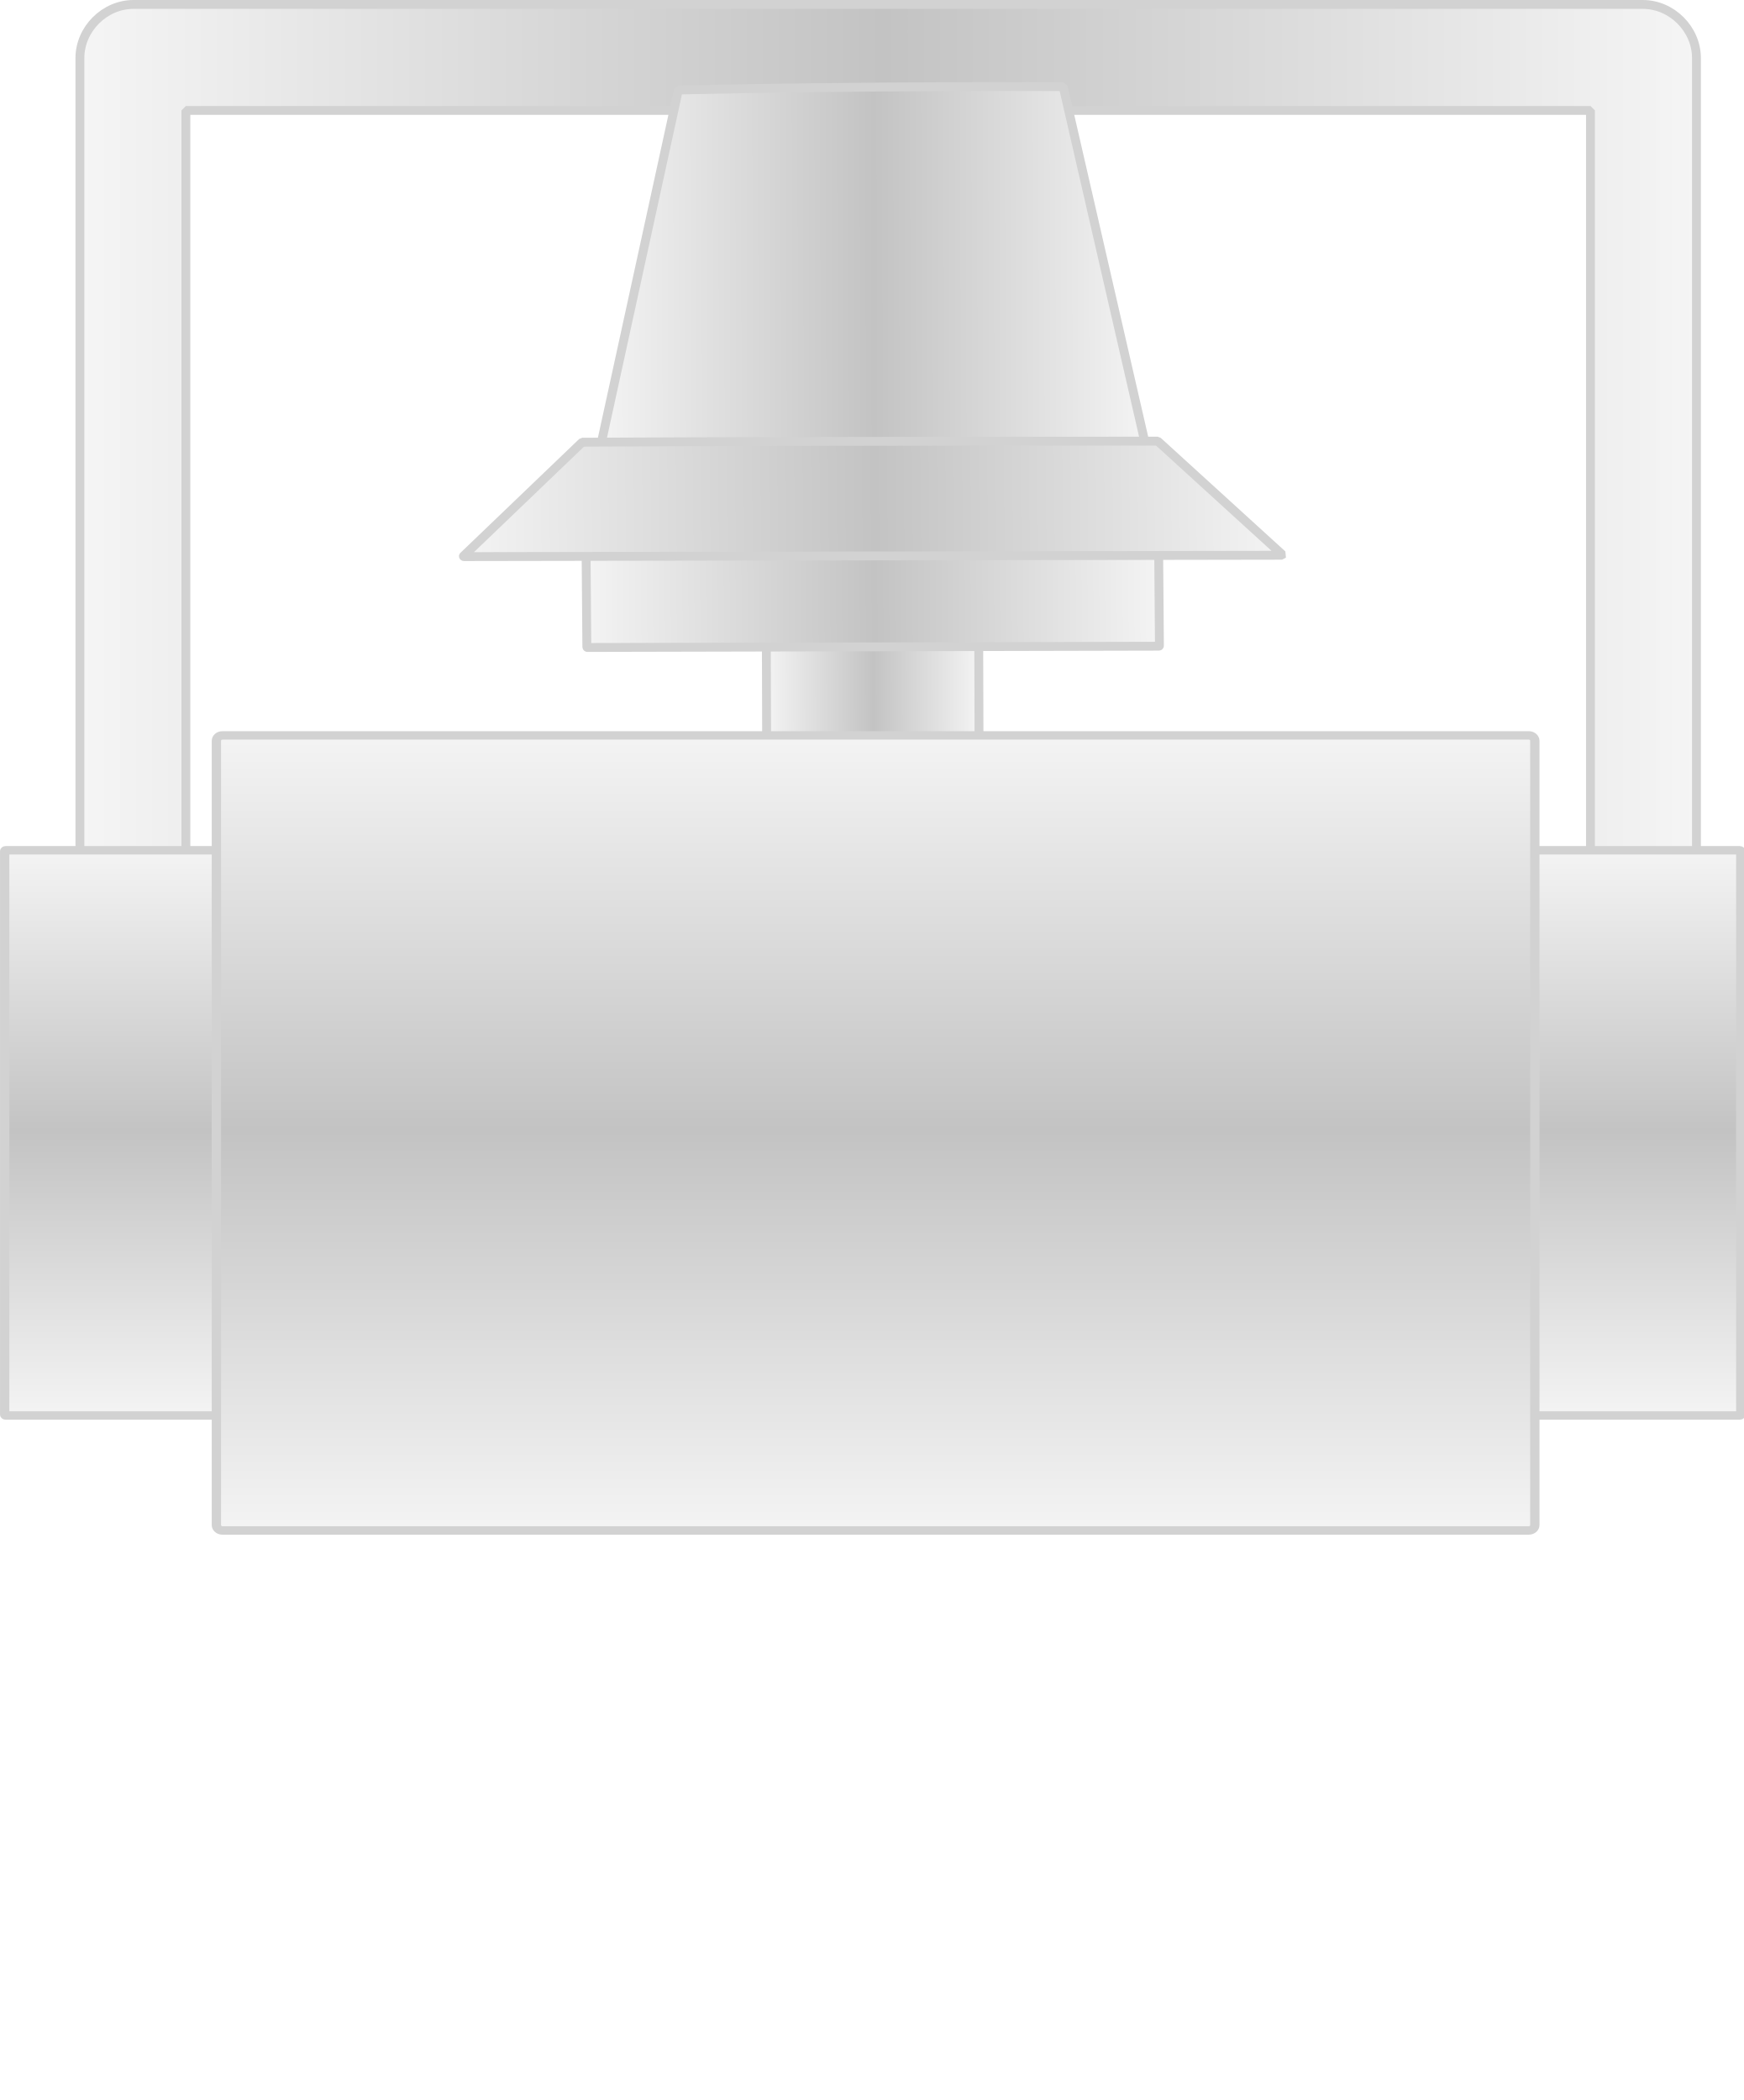
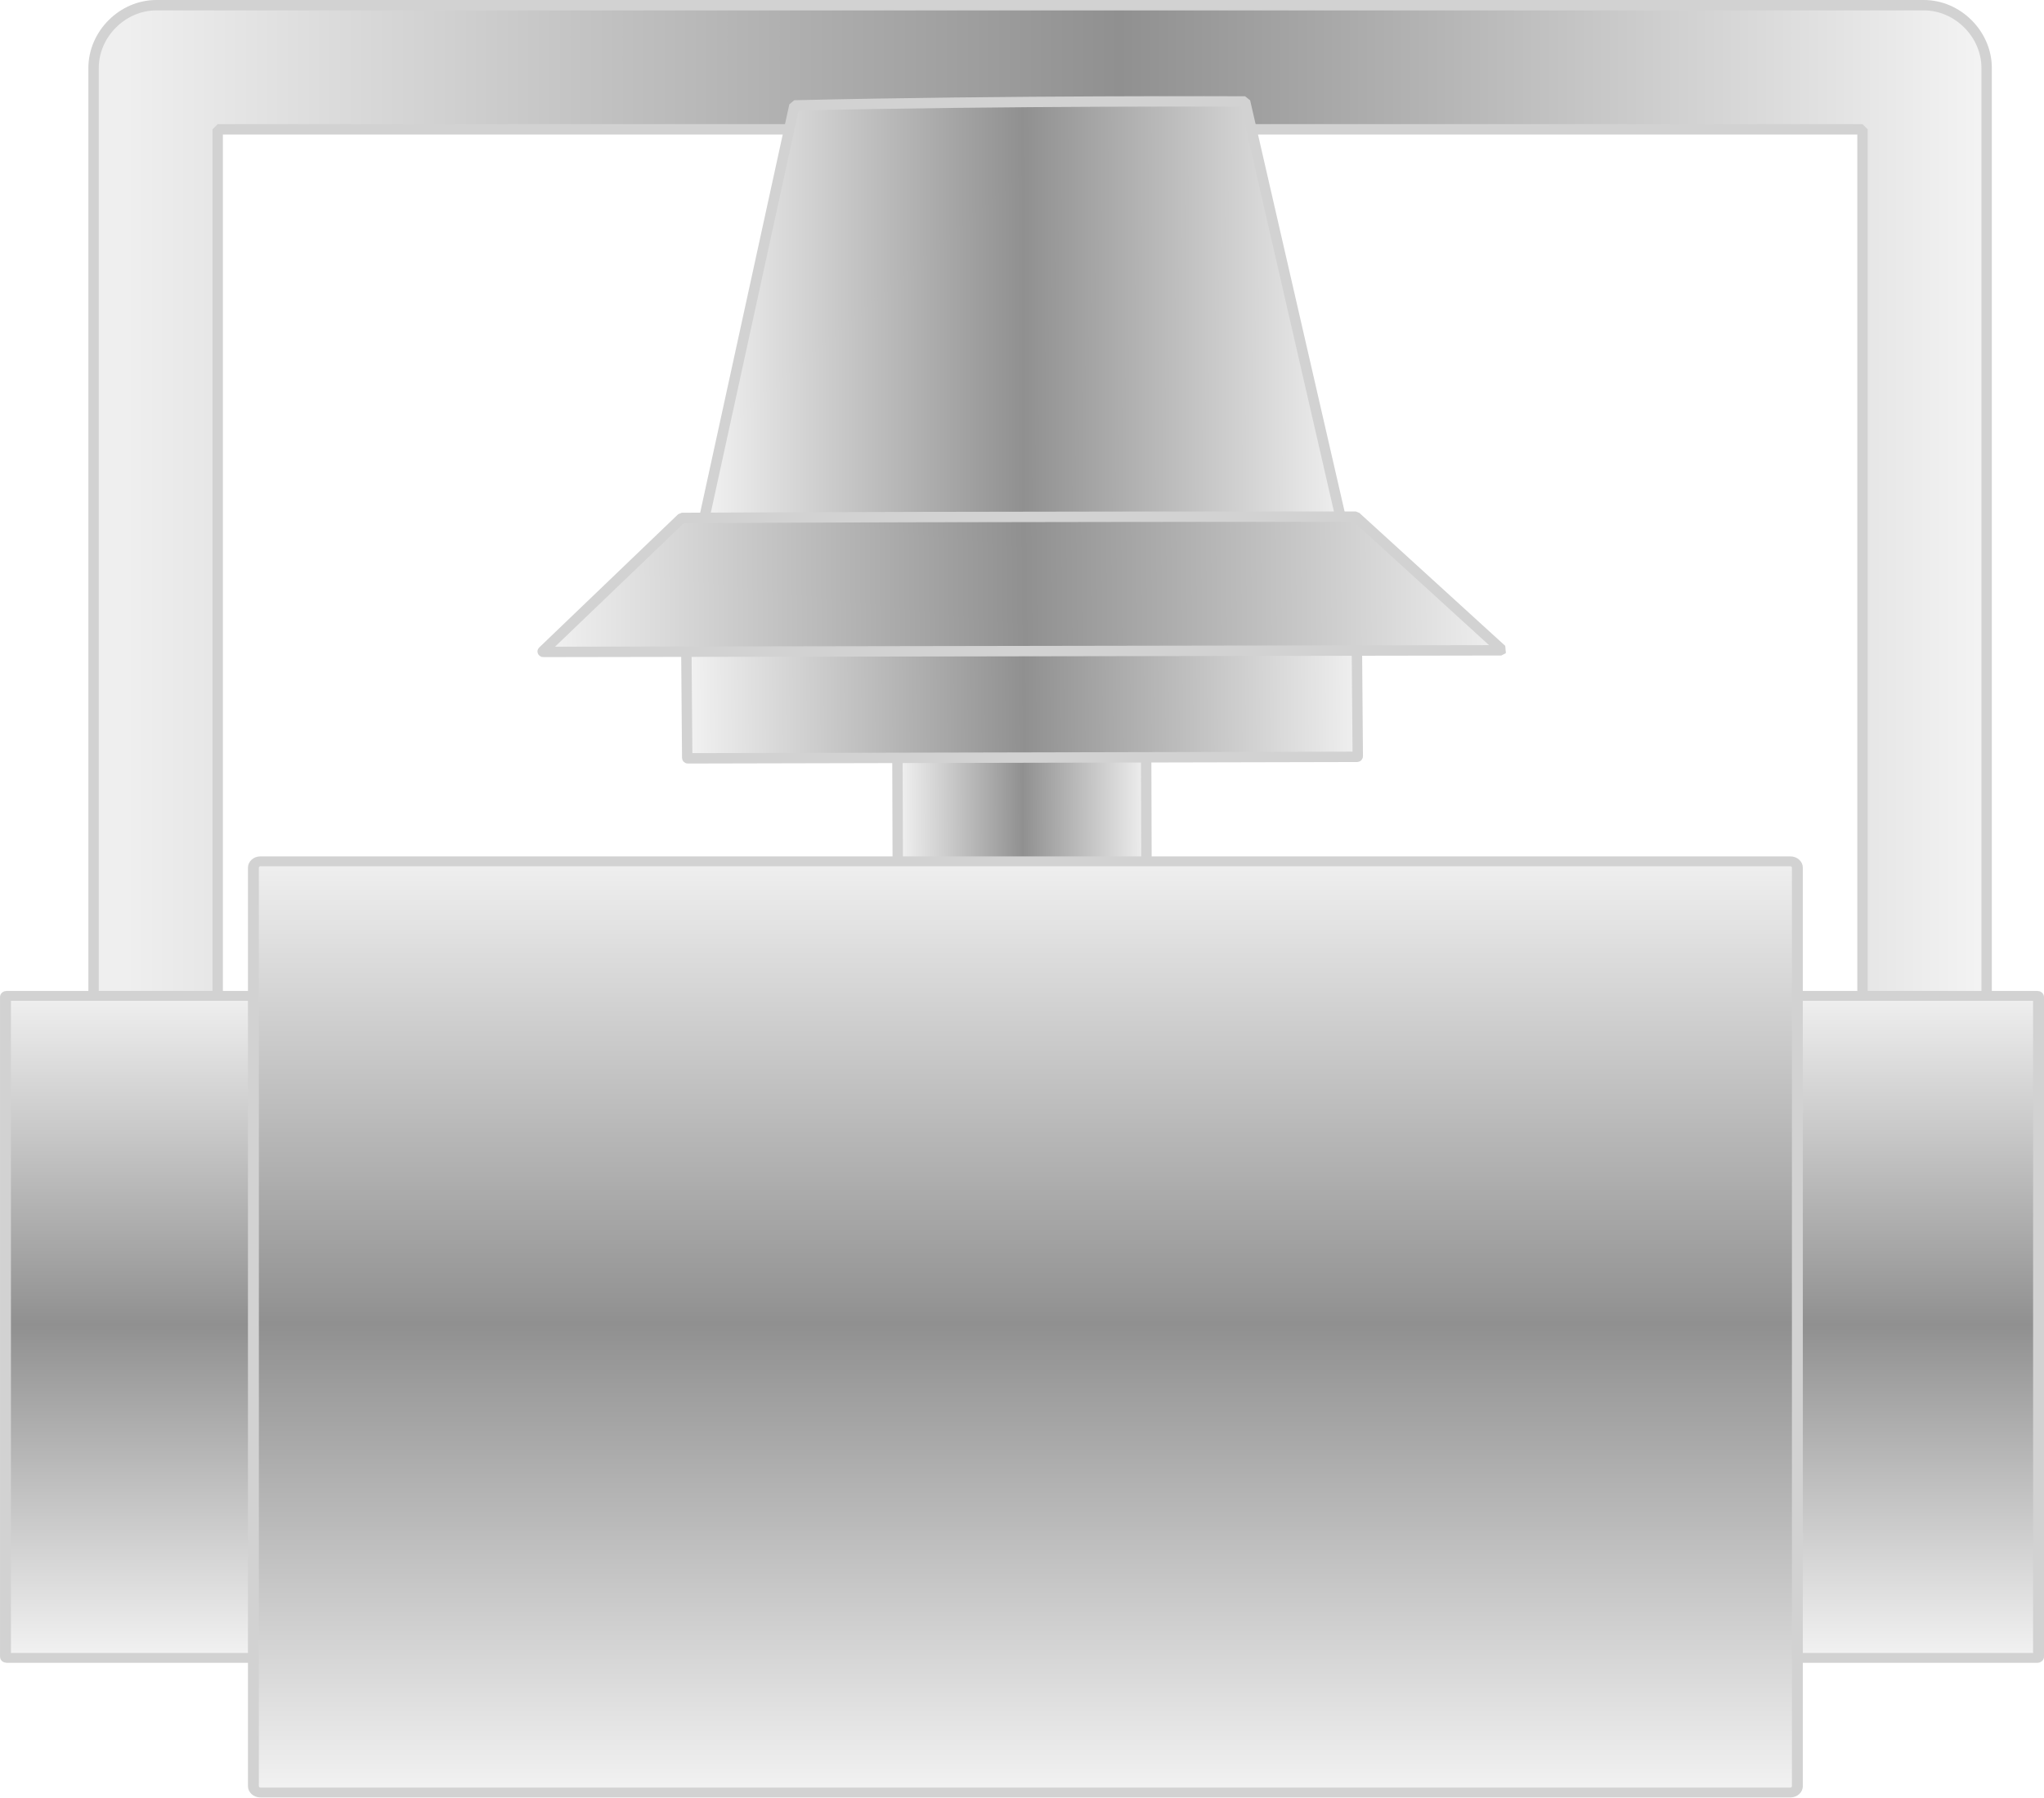
- <svg xmlns="http://www.w3.org/2000/svg" xmlns:xlink="http://www.w3.org/1999/xlink" fill="#b9b9b9" viewBox="0 0 39.297 47.337" version="1.1" id="svg5">
+ <svg xmlns="http://www.w3.org/2000/svg" xmlns:xlink="http://www.w3.org/1999/xlink" id="svg5" version="1.1" viewBox="0 0 39.341 34.593" height="34.593" width="39.341" fill="#b9b9b9">
  <defs id="defs6">
+     <linearGradient id="linearGradient12709">
+       <stop style="stop-color:#f2f2f2;stop-opacity:1;" offset="0" id="stop12703" />
+       <stop style="stop-color:#909090;stop-opacity:1;" offset="0.497" id="stop12705" />
+       <stop style="stop-color:#f5f5f5;stop-opacity:1;" offset="1" id="stop12707" />
+     </linearGradient>
+     <linearGradient id="linearGradient12701">
+       <stop style="stop-color:#f2f2f2;stop-opacity:1;" offset="0" id="stop12695" />
+       <stop style="stop-color:#909090;stop-opacity:1;" offset="0.497" id="stop12697" />
+       <stop style="stop-color:#f5f5f5;stop-opacity:1;" offset="1" id="stop12699" />
+     </linearGradient>
+     <linearGradient id="linearGradient12693">
+       <stop style="stop-color:#f2f2f2;stop-opacity:1;" offset="0" id="stop12687" />
+       <stop style="stop-color:#909090;stop-opacity:1;" offset="0.497" id="stop12689" />
+       <stop style="stop-color:#f5f5f5;stop-opacity:1;" offset="1" id="stop12691" />
+     </linearGradient>
+     <linearGradient id="linearGradient12685">
+       <stop style="stop-color:#f2f2f2;stop-opacity:1;" offset="0" id="stop12679" />
+       <stop style="stop-color:#909090;stop-opacity:1;" offset="0.497" id="stop12681" />
+       <stop style="stop-color:#f5f5f5;stop-opacity:1;" offset="1" id="stop12683" />
+     </linearGradient>
+     <linearGradient id="linearGradient12677">
+       <stop style="stop-color:#f2f2f2;stop-opacity:1;" offset="0" id="stop12671" />
+       <stop style="stop-color:#909090;stop-opacity:1;" offset="0.497" id="stop12673" />
+       <stop style="stop-color:#f5f5f5;stop-opacity:1;" offset="1" id="stop12675" />
+     </linearGradient>
+     <linearGradient id="linearGradient12669">
+       <stop style="stop-color:#f2f2f2;stop-opacity:1;" offset="0" id="stop12663" />
+       <stop style="stop-color:#909090;stop-opacity:1;" offset="0.497" id="stop12665" />
+       <stop style="stop-color:#f5f5f5;stop-opacity:1;" offset="1" id="stop12667" />
+     </linearGradient>
+     <linearGradient id="linearGradient7886">
+       <stop style="stop-color:#efefef;stop-opacity:1;" offset="0.017" id="stop7890" />
+       <stop style="stop-color:#909090;stop-opacity:1;" offset="0.542" id="stop7882" />
+       <stop style="stop-color:#f4f4f4;stop-opacity:1;" offset="1" id="stop7884" />
+     </linearGradient>
    <linearGradient id="linearGradient2407">
-       <stop style="stop-color:#f5f5f5;stop-opacity:1;" offset="0" id="stop2411" />
-       <stop style="stop-color:#c3c3c3;stop-opacity:1;" offset="0.497" id="stop2403" />
+       <stop style="stop-color:#f2f2f2;stop-opacity:1;" offset="0" id="stop2411" />
+       <stop style="stop-color:#909090;stop-opacity:1;" offset="0.497" id="stop2403" />
      <stop style="stop-color:#f5f5f5;stop-opacity:1;" offset="1" id="stop2405" />
    </linearGradient>
-     <linearGradient xlink:href="#linearGradient2407" id="linearGradient2409" x1="33.291" y1="49.463" x2="73.072" y2="49.463" gradientUnits="userSpaceOnUse" gradientTransform="matrix(0.5105361,0,0,1.332107,31.92854,-117.9787)" />
-     <linearGradient xlink:href="#linearGradient2407" id="linearGradient5366" gradientUnits="userSpaceOnUse" gradientTransform="matrix(0.3629864,0,0,0.2195046,39.77542,-45.76692)" x1="33.291" y1="49.463" x2="73.072" y2="49.463" />
-     <linearGradient xlink:href="#linearGradient2407" id="linearGradient6131" gradientUnits="userSpaceOnUse" gradientTransform="matrix(0.3629864,0,0,0.2195046,39.77541,-79.99505)" x1="33.291" y1="49.463" x2="73.072" y2="49.463" />
-     <linearGradient xlink:href="#linearGradient2407" id="linearGradient6170" gradientUnits="userSpaceOnUse" gradientTransform="matrix(-0.1234401,7.4492397e-4,-3.1292788e-4,-0.1074559,26.25054,20.9875)" x1="33.291" y1="49.463" x2="73.072" y2="49.463" />
-     <linearGradient xlink:href="#linearGradient2407" id="linearGradient6209" gradientUnits="userSpaceOnUse" gradientTransform="matrix(-0.3327845,7.3824425e-4,-8.4362778e-4,-0.1064925,37.41,18.62135)" x1="33.291" y1="49.463" x2="73.072" y2="49.463" />
-     <linearGradient xlink:href="#linearGradient2407" id="linearGradient6305" gradientUnits="userSpaceOnUse" gradientTransform="matrix(-0.4759523,7.9935167e-4,-0.00120656,-0.1153077,45.03208,16.90698)" x1="33.291" y1="49.463" x2="73.072" y2="49.463" />
+     <linearGradient xlink:href="#linearGradient12669" id="linearGradient2409" x1="33.291" y1="49.463" x2="73.072" y2="49.463" gradientUnits="userSpaceOnUse" gradientTransform="matrix(0.5105361,0,0,1.332107,31.92854,-117.9787)" />
+     <linearGradient xlink:href="#linearGradient12685" id="linearGradient5366" gradientUnits="userSpaceOnUse" gradientTransform="matrix(0.3629864,0,0,0.2195046,39.77542,-45.76692)" x1="33.291" y1="49.463" x2="73.072" y2="49.463" />
+     <linearGradient xlink:href="#linearGradient12677" id="linearGradient6131" gradientUnits="userSpaceOnUse" gradientTransform="matrix(0.3629864,0,0,0.2195046,39.77541,-79.99505)" x1="33.291" y1="49.463" x2="73.072" y2="49.463" />
+     <linearGradient xlink:href="#linearGradient12693" id="linearGradient6170" gradientUnits="userSpaceOnUse" gradientTransform="matrix(-0.1234401,7.4492397e-4,-3.1292788e-4,-0.1074559,26.25054,20.9875)" x1="33.291" y1="49.463" x2="73.072" y2="49.463" />
+     <linearGradient xlink:href="#linearGradient12701" id="linearGradient6209" gradientUnits="userSpaceOnUse" gradientTransform="matrix(-0.3327845,7.3824425e-4,-8.4362778e-4,-0.1064925,37.41,18.62135)" x1="33.291" y1="49.463" x2="73.072" y2="49.463" />
+     <linearGradient xlink:href="#linearGradient12709" id="linearGradient6305" gradientUnits="userSpaceOnUse" gradientTransform="matrix(-0.4759523,7.9935167e-4,-0.00120656,-0.1153077,45.03208,16.90698)" x1="33.291" y1="49.463" x2="73.072" y2="49.463" />
    <linearGradient xlink:href="#linearGradient2407" id="linearGradient6345" gradientUnits="userSpaceOnUse" gradientTransform="matrix(-0.318253,0.00255253,-8.0678646e-4,-0.3682056,36.62738,24.18461)" x1="33.291" y1="49.463" x2="73.072" y2="49.463" />
-     <linearGradient xlink:href="#linearGradient2407" id="linearGradient7888" x1="34.155" y1="43.783" x2="70.589" y2="43.783" gradientUnits="userSpaceOnUse" gradientTransform="translate(-32.35327,-32.59531)" />
+     <linearGradient xlink:href="#linearGradient7886" id="linearGradient7888" x1="34.155" y1="43.783" x2="70.589" y2="43.783" gradientUnits="userSpaceOnUse" gradientTransform="translate(-32.35327,-32.59531)" />
  </defs>
  <path style="color:#000000;fill:url(#linearGradient7888);stroke:#d2d2d2;stroke-width:0.2;stroke-linecap:round;stroke-miterlimit:1;stroke-dasharray:none;stroke-opacity:1" d="m 3.01,0.1 c -0.653,1e-6 -1.209,0.556 -1.209,1.209 v 19.758 c 0,0.653 0.556,1.209 1.209,1.209 H 37.028 c 0.653,0 1.209,-0.556 1.209,-1.209 V 1.309 c 0,-0.653 -0.556,-1.209 -1.209,-1.209 z m 1.18,2.389 H 35.848 V 19.887 H 4.19 Z" id="rect6353" />
  <path id="rect2378-1-6" style="fill:url(#linearGradient6170);stroke:#d2d2d2;stroke-width:0.2;stroke-linecap:round;stroke-miterlimit:1;stroke-dasharray:none" d="m 22.056,16.896 -4.765,0.029 c -0.006,3.6e-5 -0.011,-0.005 -0.011,-0.011 l -0.007,-2.375 c -1.8e-5,-0.006 0.005,-0.011 0.011,-0.011 l 4.765,-0.029 c 0.006,-3.7e-5 0.011,0.005 0.011,0.011 l 0.007,2.375 c 1.8e-5,0.006 -0.005,0.011 -0.011,0.011 z" />
  <path id="rect2378-1-6-8" style="fill:url(#linearGradient6209);stroke:#d2d2d2;stroke-width:0.2;stroke-linecap:round;stroke-miterlimit:1;stroke-dasharray:none" d="m 26.122,14.566 -12.884,0.029 c -0.006,1.3e-5 -0.011,-0.005 -0.011,-0.011 l -0.019,-2.354 c -4.8e-5,-0.006 0.005,-0.011 0.011,-0.011 l 12.884,-0.029 c 0.006,-1.3e-5 0.011,0.005 0.011,0.011 l 0.019,2.354 c 4.8e-5,0.006 -0.005,0.011 -0.011,0.011 z" />
  <path id="rect2378-1-6-8-0-5" style="fill:url(#linearGradient6345);stroke:#d2d2d2;stroke-width:0.2;stroke-linecap:round;stroke-miterlimit:1;stroke-dasharray:none" d="m 25.836,10.165 -12.33,0.099 c -0.004,2.8e-5 -0.009,-0.025 -0.006,-0.037 l 1.79,-8.198 c 4.112,-0.097 8.674,-0.076 8.674,-0.076 l 1.878,8.175 -0.006,0.038 z" />
  <path id="rect2378-1-6-8-0" style="fill:url(#linearGradient6305);stroke:#d2d2d2;stroke-width:0.2;stroke-linecap:round;stroke-miterlimit:1;stroke-dasharray:none" d="m 28.894,12.516 -18.439,0.031 c -0.005,9e-6 -0.014,-0.008 -0.009,-0.012 l 2.677,-2.567 c 6.149,-0.03 12.972,-0.024 12.972,-0.024 l 2.809,2.56 -0.009,0.012 z" />
  <g id="g6267" transform="matrix(1.000167,0,0,0.9051487,-32.36193,-27.9383)">
    <path id="rect2378-1" style="fill:url(#linearGradient5366);stroke:#d2d2d2;stroke-width:0.21;stroke-linecap:round;stroke-miterlimit:1;stroke-dasharray:none" transform="rotate(90)" d="m 52.063,-37.357 h 14.032 c 0.012,0 0.022,0.01 0.022,0.022 v 4.851 c 0,0.012 -0.01,0.022 -0.022,0.022 H 52.063 c -0.012,0 -0.022,-0.01 -0.022,-0.022 v -4.851 c 0,-0.012 0.01,-0.022 0.022,-0.022 z" />
    <path id="rect2378-1-9" style="fill:url(#linearGradient6131);stroke:#d2d2d2;stroke-width:0.21;stroke-linecap:round;stroke-miterlimit:1;stroke-dasharray:none" transform="rotate(90)" d="m 52.063,-71.586 h 14.032 c 0.012,0 0.022,0.01 0.022,0.022 v 4.851 c 0,0.012 -0.01,0.022 -0.022,0.022 H 52.063 c -0.012,0 -0.022,-0.01 -0.022,-0.022 v -4.851 c 0,-0.012 0.01,-0.022 0.022,-0.022 z" />
    <path id="rect2378" style="fill:url(#linearGradient2409);stroke:#d2d2d2;stroke-width:0.21;stroke-linecap:round;stroke-miterlimit:1;stroke-dasharray:none" transform="rotate(90)" d="m 49.316,-66.945 h 19.528 c 0.075,0 0.136,0.06 0.136,0.136 v 29.44 c 0,0.075 -0.06,0.136 -0.136,0.136 H 49.316 c -0.075,0 -0.136,-0.06 -0.136,-0.136 v -29.44 c 0,-0.075 0.06,-0.136 0.136,-0.136 z" />
  </g>
</svg>
